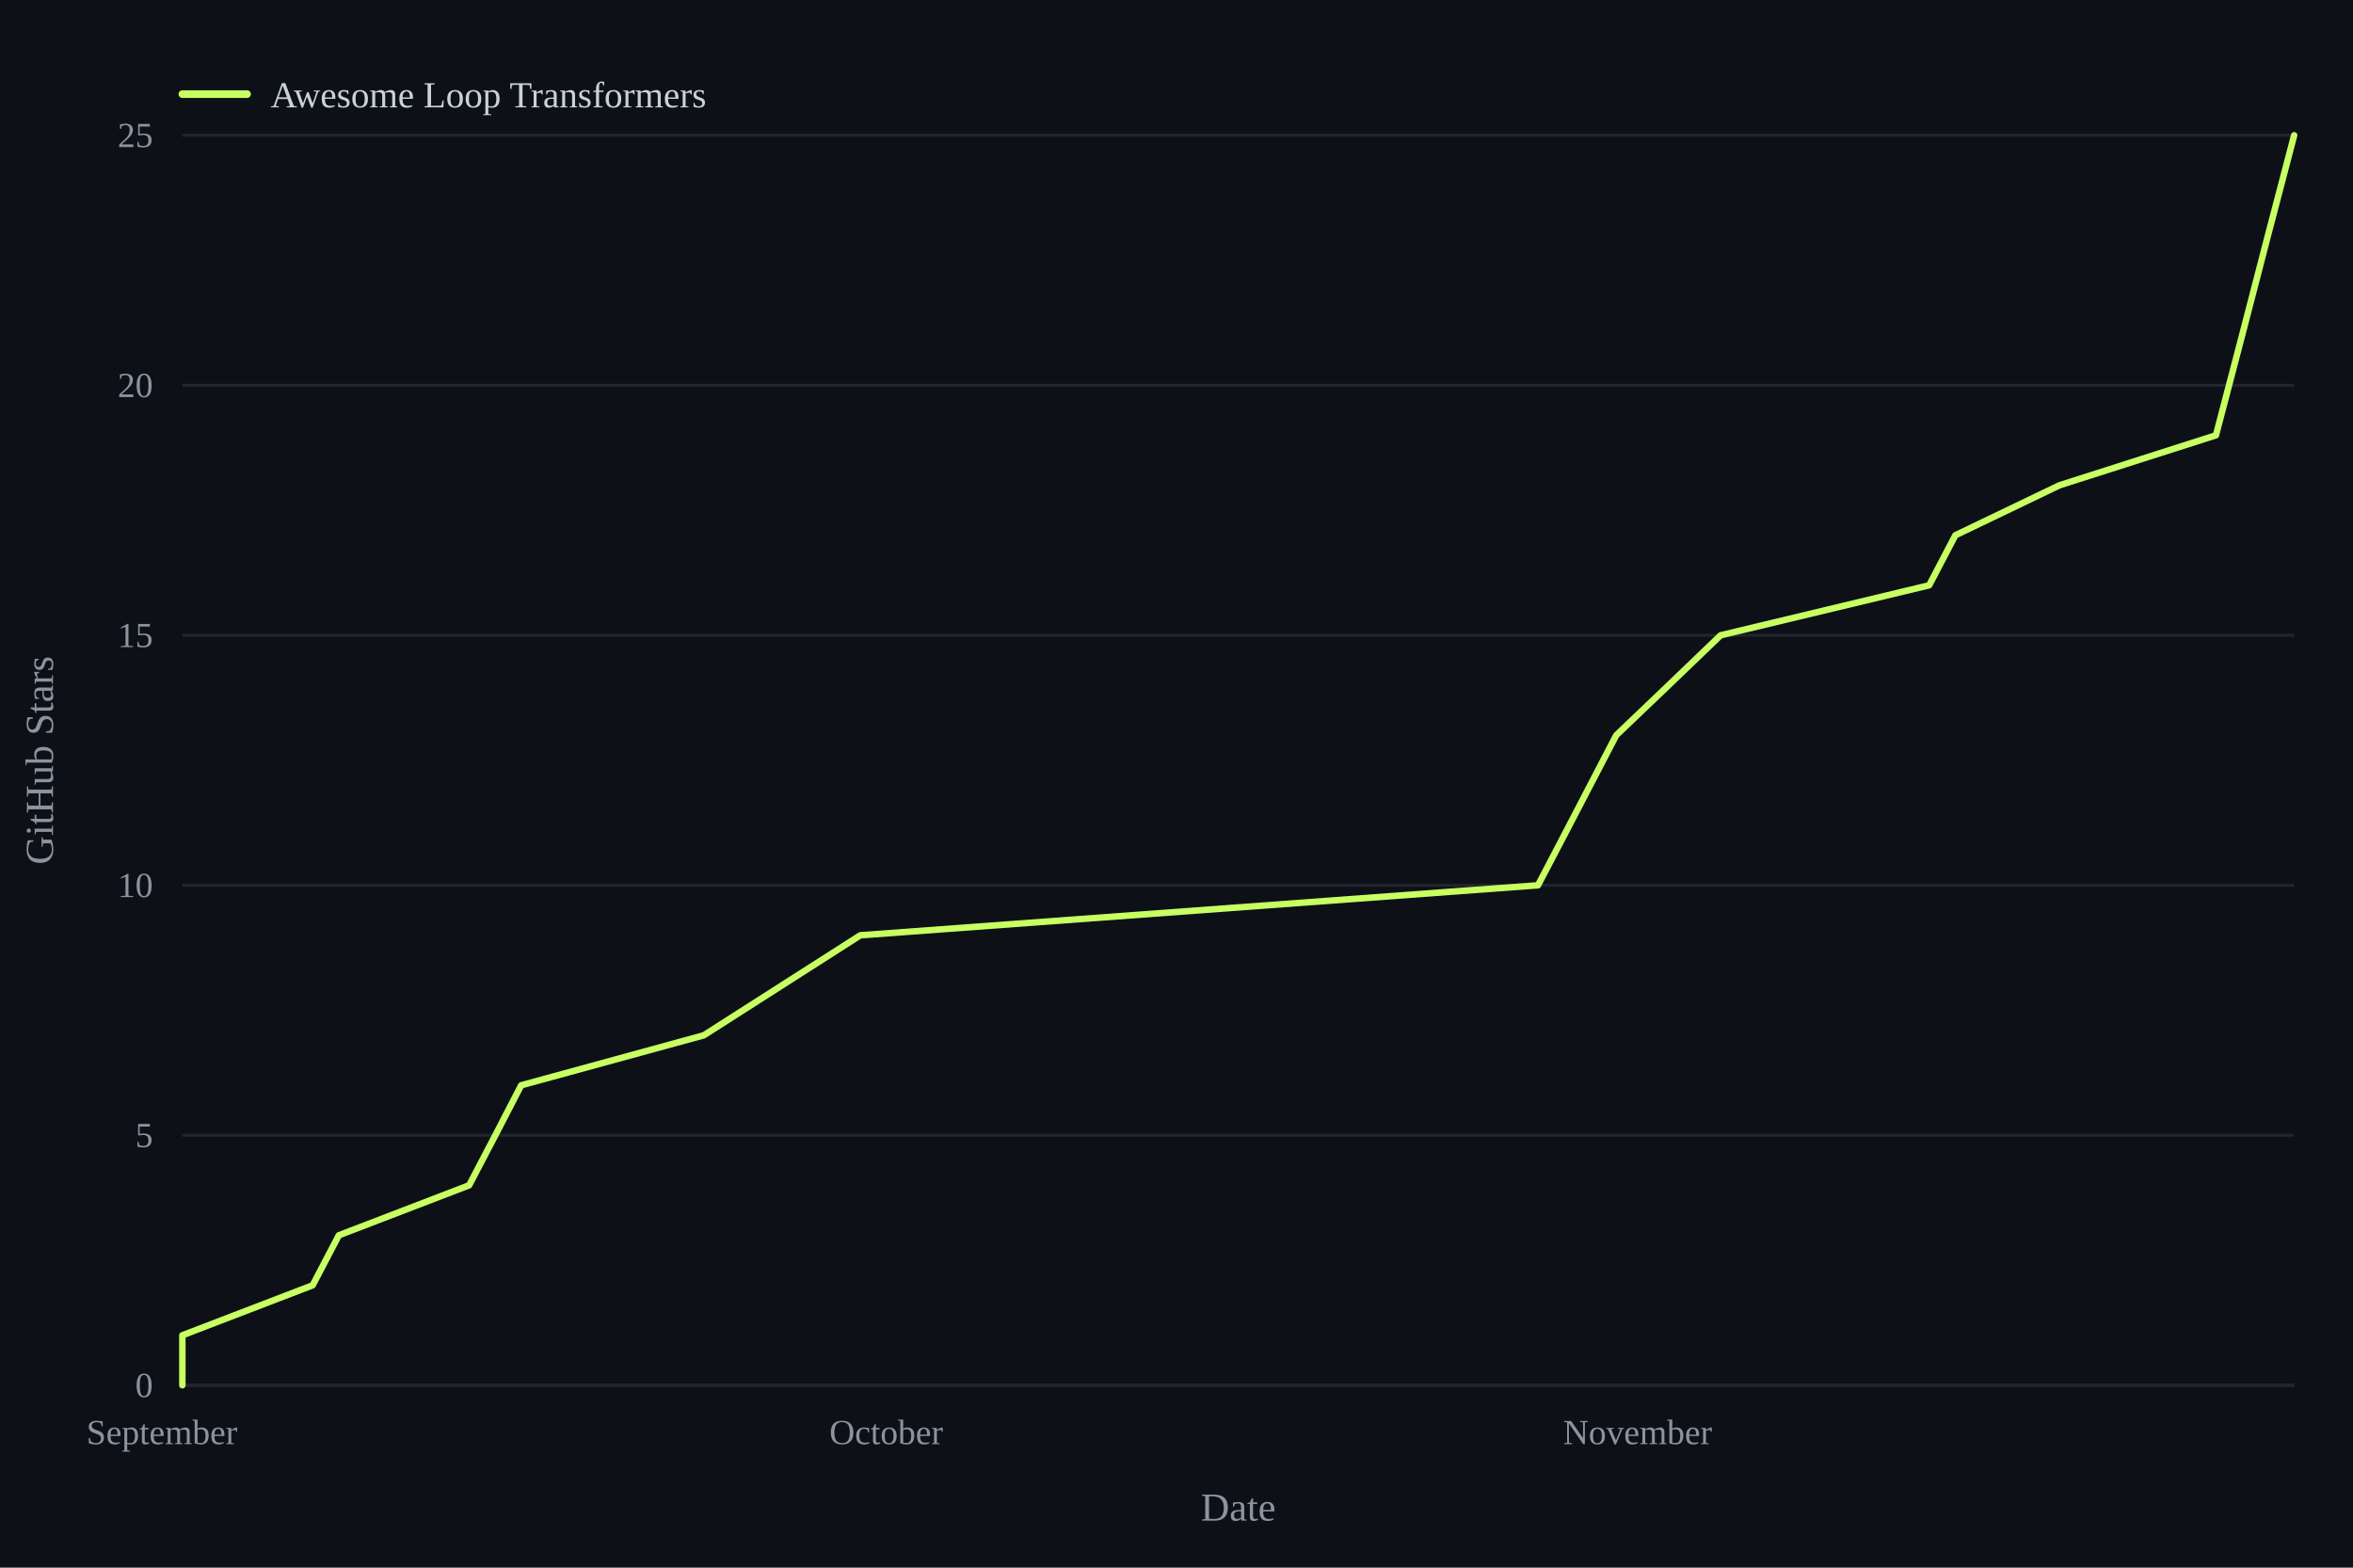
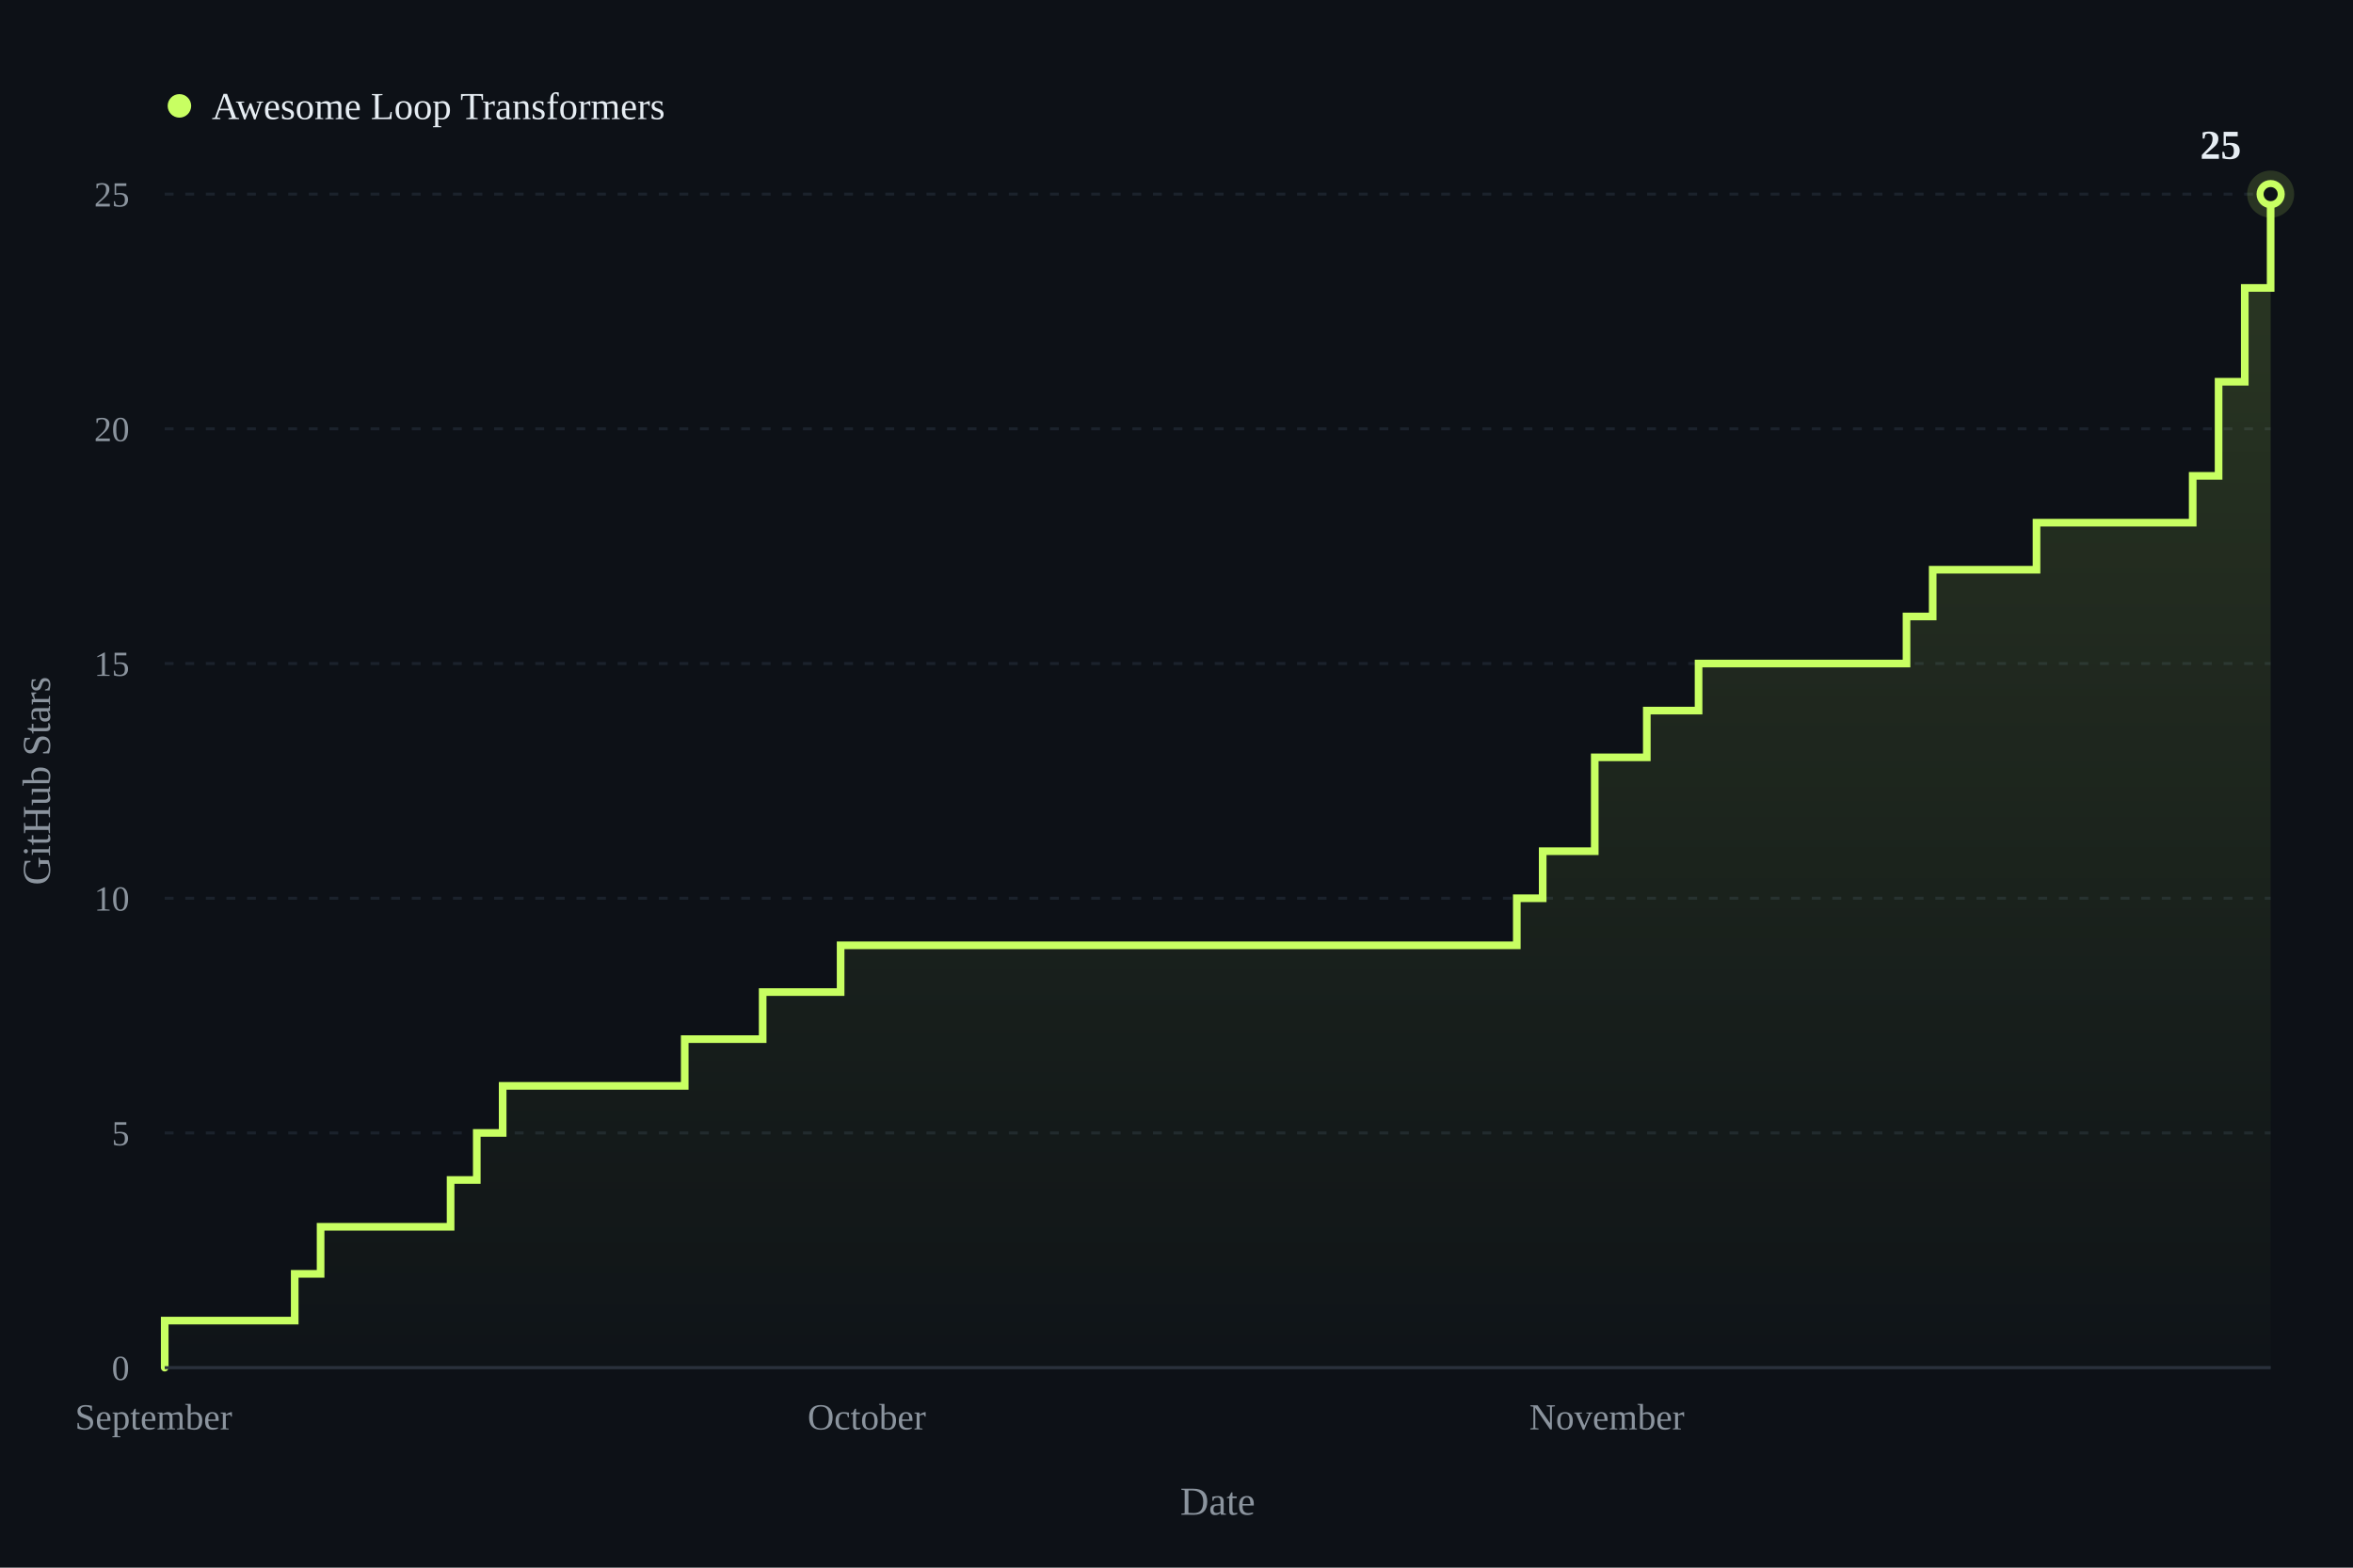
<svg xmlns="http://www.w3.org/2000/svg" width="800" height="533" viewBox="0 0 800 533" role="img" aria-label="25 stars since 2026-09-04">
+   <defs>
+     <linearGradient id="fill-dark" x1="0" y1="0" x2="0" y2="1">
+       <stop offset="0%" stop-color="#C8FF62" stop-opacity="0.16" />
+       <stop offset="100%" stop-color="#C8FF62" stop-opacity="0.01" />
+     </linearGradient>
+   </defs>
  <rect width="800" height="533" fill="#0D1117" />
-   <line x1="62" y1="471" x2="780" y2="471" stroke="#30363D" stroke-width="1" />
-   <line x1="62" y1="471.0" x2="780" y2="471.0" stroke="#21262D" stroke-width="1" />
-   <text x="52" y="475.0" text-anchor="end" font-size="12" fill="#8B949E">0</text>
-   <line x1="62" y1="386.0" x2="780" y2="386.0" stroke="#21262D" stroke-width="1" />
-   <text x="52" y="390.0" text-anchor="end" font-size="12" fill="#8B949E">5</text>
-   <line x1="62" y1="301.0" x2="780" y2="301.0" stroke="#21262D" stroke-width="1" />
-   <text x="52" y="305.0" text-anchor="end" font-size="12" fill="#8B949E">10</text>
-   <line x1="62" y1="216.0" x2="780" y2="216.0" stroke="#21262D" stroke-width="1" />
-   <text x="52" y="220.0" text-anchor="end" font-size="12" fill="#8B949E">15</text>
-   <line x1="62" y1="131.0" x2="780" y2="131.0" stroke="#21262D" stroke-width="1" />
-   <text x="52" y="135.0" text-anchor="end" font-size="12" fill="#8B949E">20</text>
-   <line x1="62" y1="46.0" x2="780" y2="46.0" stroke="#21262D" stroke-width="1" />
-   <text x="52" y="50.0" text-anchor="end" font-size="12" fill="#8B949E">25</text>
-   <text x="29.4" y="491" text-anchor="start" font-size="12" fill="#8B949E">September</text>
-   <text x="301.3" y="491" text-anchor="middle" font-size="12" fill="#8B949E">October</text>
-   <text x="582.1" y="491" text-anchor="end" font-size="12" fill="#8B949E">November</text>
-   <path d="M62.0,471.0 L62.0,454.0 L106.3,437.0 L115.2,420.0 L159.5,403.0 L168.4,386.0 L177.2,369.0 L239.3,352.0 L265.9,335.0 L292.5,318.0 L522.9,301.0 L531.8,284.0 L549.5,250.0 L567.3,233.0 L585.0,216.0 L655.9,199.0 L664.8,182.0 L700.2,165.0 L753.4,148.0 L762.3,114.0 L771.1,80.0 L780.0,46.0" fill="none" stroke="#C8FF62" stroke-width="2.2" stroke-linejoin="round" stroke-linecap="round" />
-   <line x1="62" y1="32" x2="84" y2="32" stroke="#C8FF62" stroke-width="2.6" stroke-linecap="round" />
-   <text x="92" y="36.5" font-size="12.5" fill="#C9D1D9">Awesome Loop Transformers</text>
-   <text x="421.0" y="517" text-anchor="middle" font-size="13.5" fill="#8B949E">Date</text>
-   <text x="18" y="258.5" text-anchor="middle" font-size="13.5" fill="#8B949E" transform="rotate(-90 18 258.5)">GitHub Stars</text>
+   <line x1="56" y1="465.0" x2="772" y2="465.0" stroke="#1B222C" stroke-width="1" stroke-dasharray="0" />
+   <text x="44" y="469.2" text-anchor="end" font-size="12" fill="#8B949E">0</text>
+   <line x1="56" y1="385.2" x2="772" y2="385.2" stroke="#1B222C" stroke-width="1" stroke-dasharray="3 4" />
+   <text x="44" y="389.4" text-anchor="end" font-size="12" fill="#8B949E">5</text>
+   <line x1="56" y1="305.4" x2="772" y2="305.4" stroke="#1B222C" stroke-width="1" stroke-dasharray="3 4" />
+   <text x="44" y="309.6" text-anchor="end" font-size="12" fill="#8B949E">10</text>
+   <line x1="56" y1="225.6" x2="772" y2="225.6" stroke="#1B222C" stroke-width="1" stroke-dasharray="3 4" />
+   <text x="44" y="229.8" text-anchor="end" font-size="12" fill="#8B949E">15</text>
+   <line x1="56" y1="145.8" x2="772" y2="145.8" stroke="#1B222C" stroke-width="1" stroke-dasharray="3 4" />
+   <text x="44" y="150.0" text-anchor="end" font-size="12" fill="#8B949E">20</text>
+   <line x1="56" y1="66.0" x2="772" y2="66.0" stroke="#1B222C" stroke-width="1" stroke-dasharray="3 4" />
+   <text x="44" y="70.2" text-anchor="end" font-size="12" fill="#8B949E">25</text>
+   <text x="25.5" y="486" text-anchor="start" font-size="12.5" fill="#8B949E">September</text>
+   <text x="294.7" y="486" text-anchor="middle" font-size="12.5" fill="#8B949E">October</text>
+   <text x="572.7" y="486" text-anchor="end" font-size="12.5" fill="#8B949E">November</text>
+   <path d="M56.0,465.0 H56.0 V449.0 H100.2 V433.1 H109.0 V417.1 H153.2 V401.2 H162.1 V385.2 H170.9 V369.2 H232.8 V353.3 H259.3 V337.3 H285.8 V321.4 H515.7 V305.4 H524.5 V289.4 H542.2 V257.5 H559.9 V241.6 H577.5 V225.6 H648.2 V209.6 H657.1 V193.7 H692.4 V177.7 H745.5 V161.8 H754.3 V129.8 H763.2 V97.9 H772.0 V66.0 V465 H56.0 Z" fill="url(#fill-dark)" />
+   <path d="M56.0,465.0 H56.0 V449.0 H100.2 V433.1 H109.0 V417.1 H153.2 V401.2 H162.1 V385.2 H170.9 V369.2 H232.8 V353.3 H259.3 V337.3 H285.8 V321.4 H515.7 V305.4 H524.5 V289.4 H542.2 V257.5 H559.9 V241.6 H577.5 V225.6 H648.2 V209.6 H657.1 V193.7 H692.4 V177.7 H745.5 V161.8 H754.3 V129.8 H763.2 V97.9 H772.0 V66.0" fill="none" stroke="#C8FF62" stroke-width="2.6" stroke-linejoin="miter" stroke-linecap="round" />
+   <circle cx="772.0" cy="66.0" r="8" fill="#C8FF62" opacity="0.15" />
+   <circle cx="772.0" cy="66.0" r="3.6" fill="#0D1117" stroke="#C8FF62" stroke-width="2.4" />
+   <text x="762.0" y="54.0" text-anchor="end" font-size="14" font-weight="700" fill="#E6EDF3">25</text>
+   <line x1="56" y1="465" x2="772" y2="465" stroke="#2A313C" stroke-width="1" />
+   <circle cx="61" cy="36" r="4" fill="#C8FF62" />
+   <text x="72" y="40.5" font-size="13" fill="#E6EDF3">Awesome Loop Transformers</text>
+   <text x="414.0" y="515" text-anchor="middle" font-size="13.5" fill="#8B949E">Date</text>
+   <text x="17" y="265.5" text-anchor="middle" font-size="13.5" fill="#8B949E" transform="rotate(-90 17 265.5)">GitHub Stars</text>
</svg>
